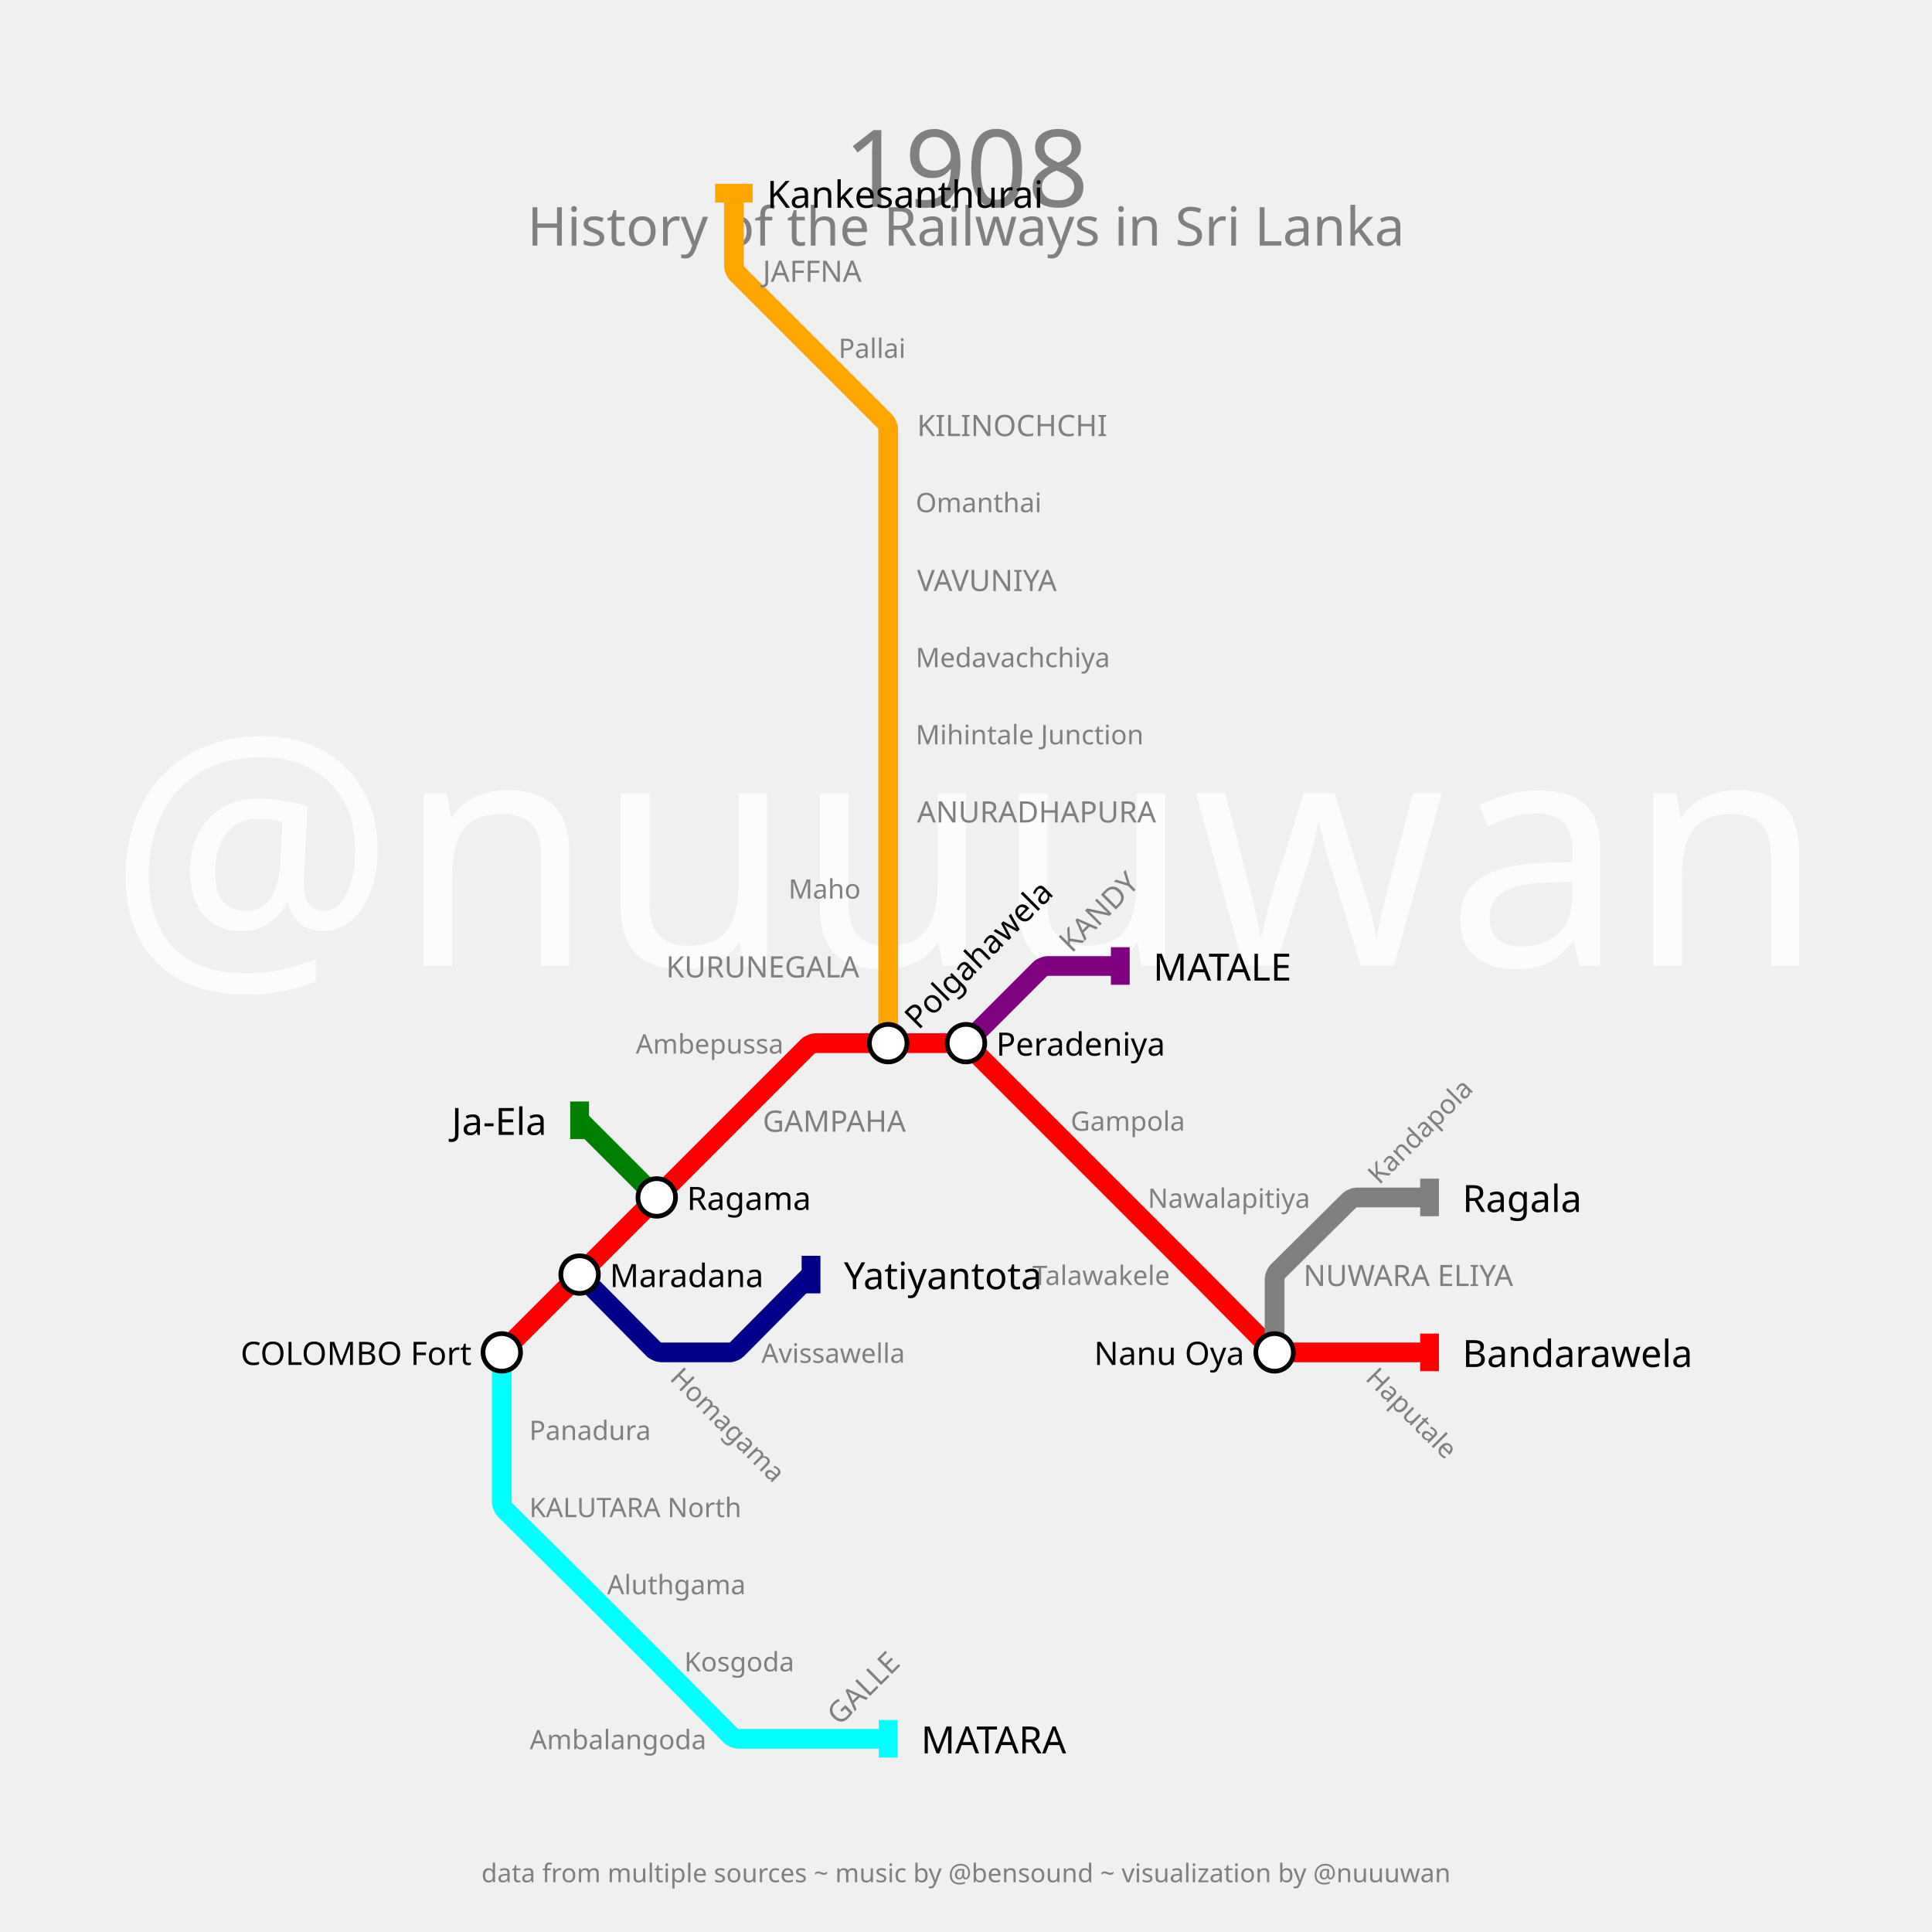
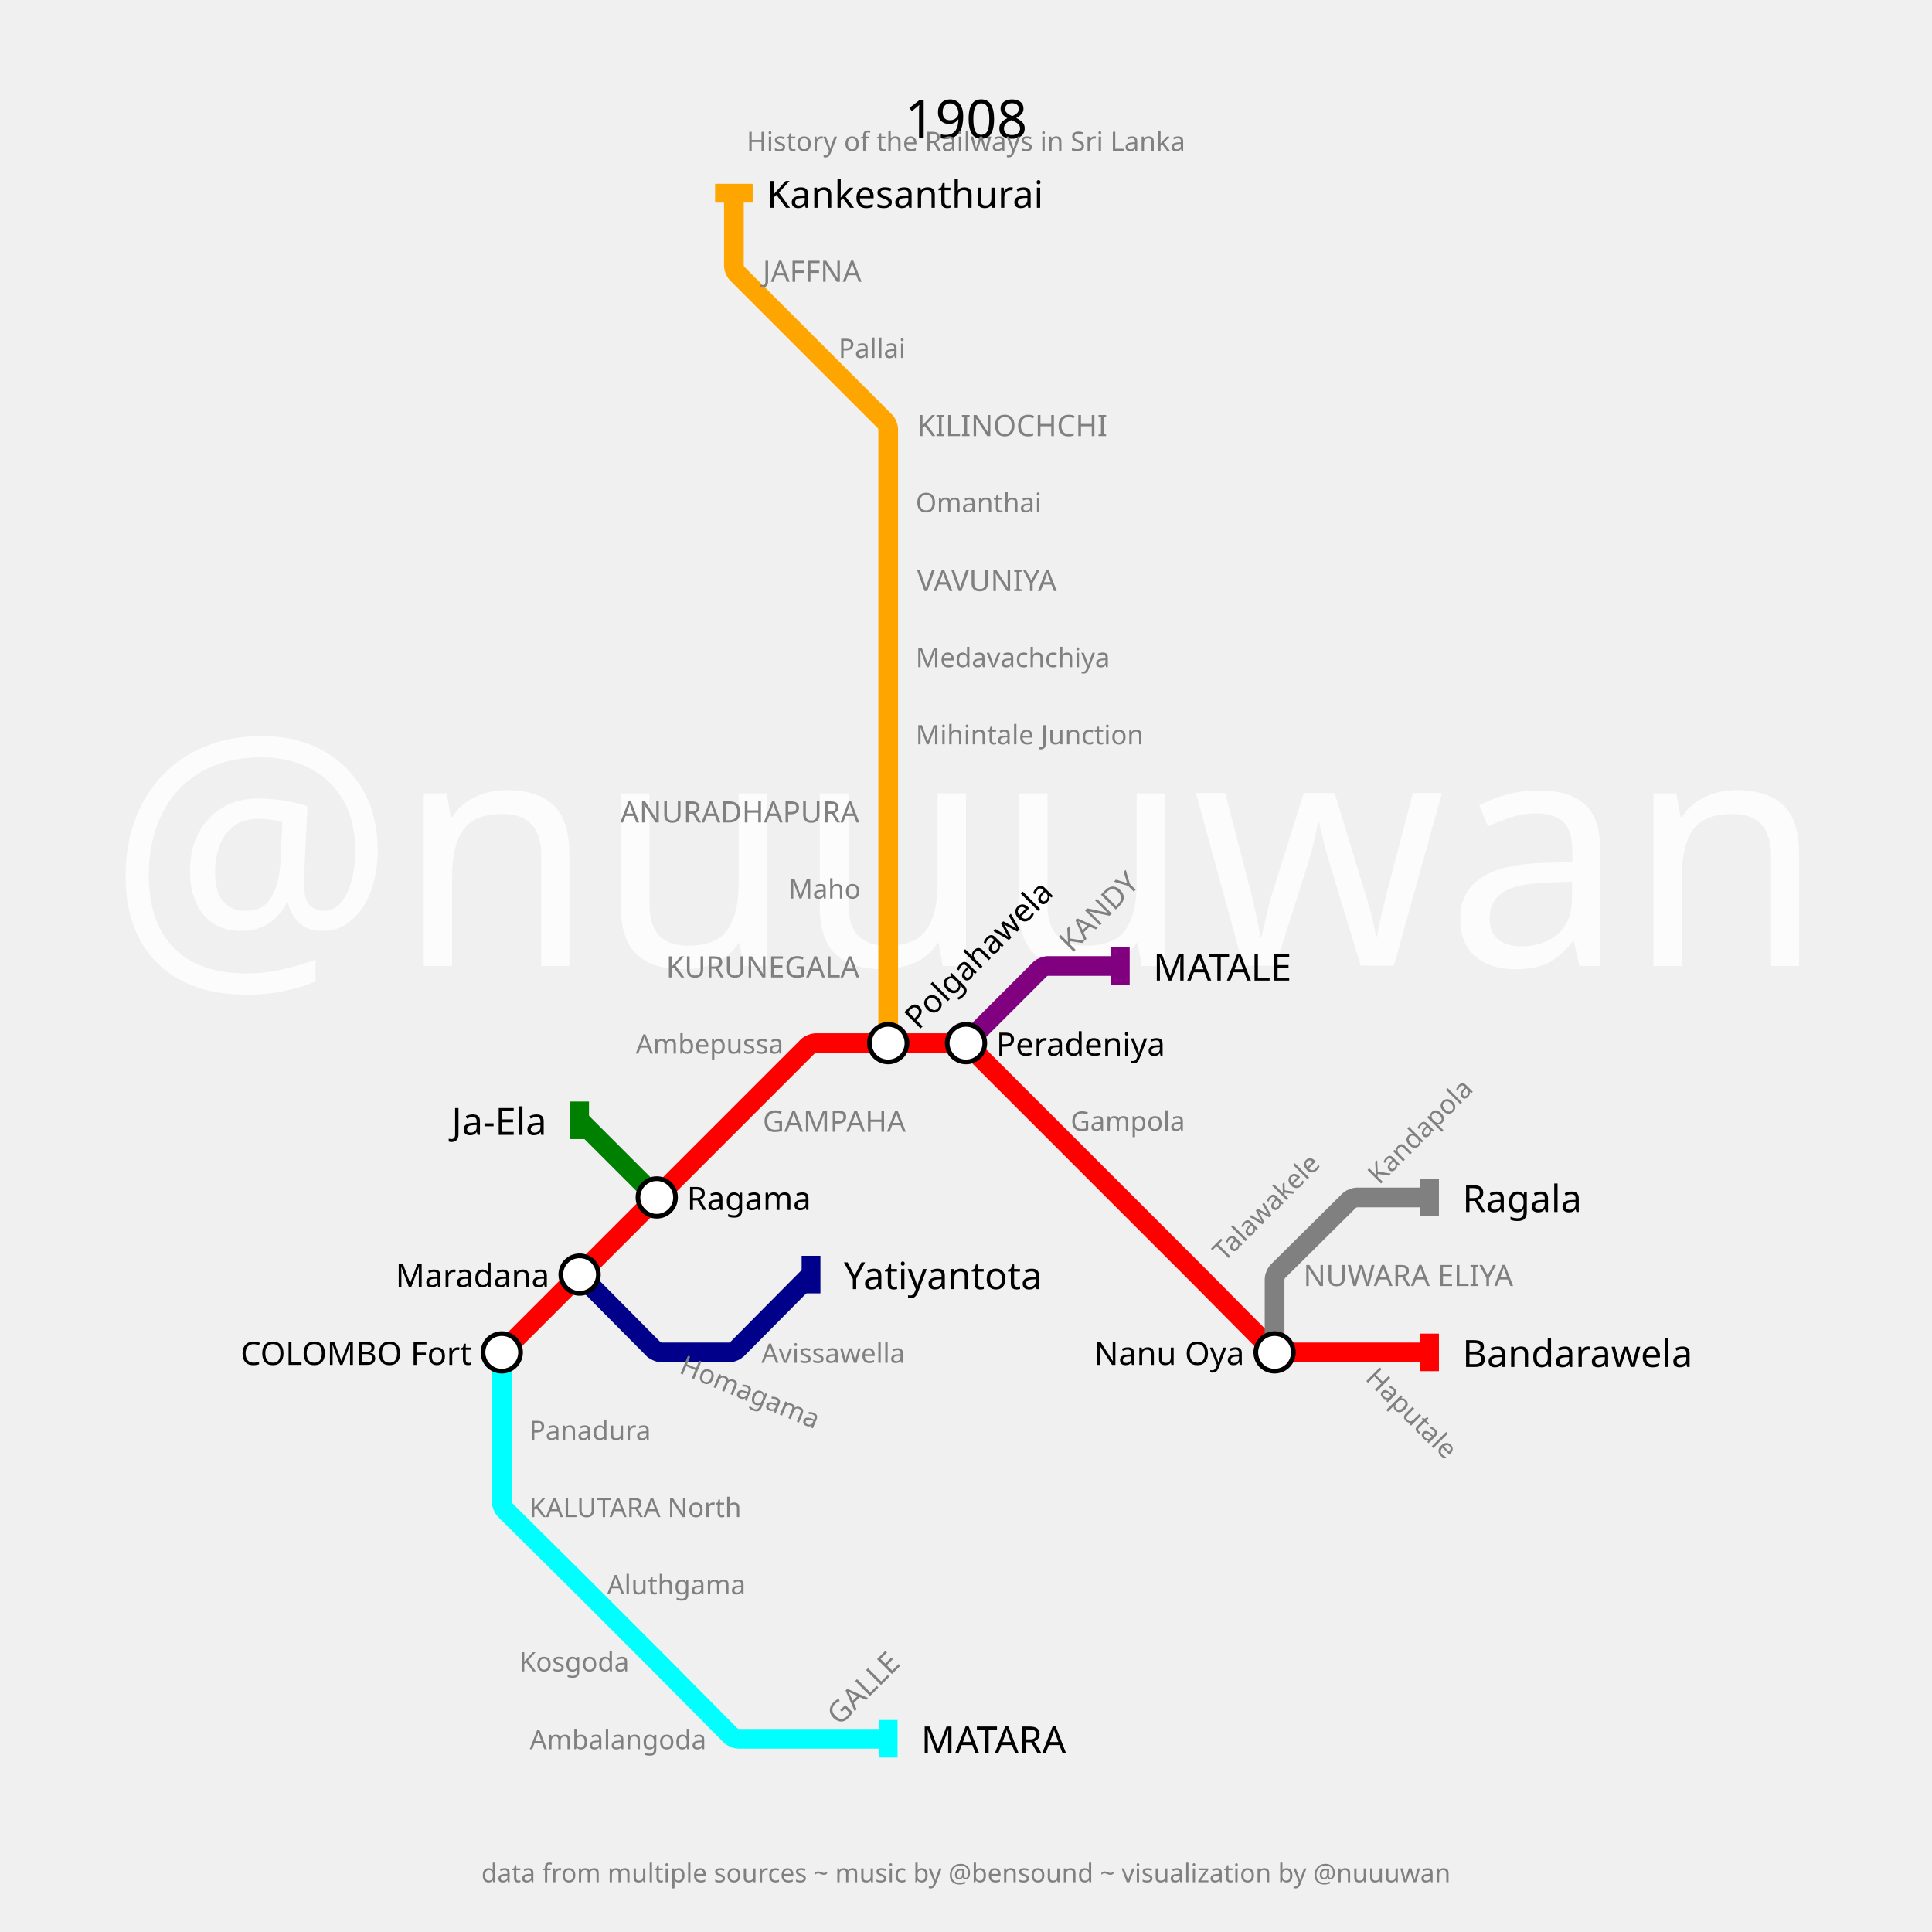
<svg xmlns="http://www.w3.org/2000/svg" width="2880" height="2880" padding="288">
  <text fill="#fcfcfc" stroke="none" font-size="480.0" font-family="p22" x="1440.0" y="1440.0" text-anchor="middle" dominant-baseline="center">@nuuuwan</text>
-   <text fill="gray" stroke="none" font-size="160" font-family="p22" x="1440.0" y="184.0" text-anchor="middle" dominant-baseline="hanging">1908</text>
-   <text fill="gray" stroke="none" font-size="80" font-family="p22" x="1440.0" y="304.0" text-anchor="middle" dominant-baseline="hanging">History of the Railways in Sri Lanka</text>
+   <text fill="black" stroke="none" font-size="80" font-family="p22" x="1440.0" y="144.0" text-anchor="middle" dominant-baseline="hanging">1908</text>
+   <text fill="gray" stroke="none" font-size="40" font-family="p22" x="1440.0" y="194.0" text-anchor="middle" dominant-baseline="hanging">History of the Railways in Sri Lanka</text>
  <text fill="gray" stroke="none" font-size="38.4" font-family="p22" x="1440.0" y="2776.0" text-anchor="middle" dominant-baseline="text-top">data from multiple sources ~ music by @bensound ~ visualization by @nuuuwan</text>
  <g>
    <path fill="none" stroke-width="29.4" stroke-opacity="1" d="M 748.0,2016.0 L 864.0,1900.0 L 979.0,1785.0 L 1094.0,1670.0 L 1204.934,1559.066 C 1206.289,1557.711 1212.833,1555.0 1214.75,1555.0 L 1324.0,1555.0 L 1434.2,1555.0 C 1436.133,1555.0 1442.734,1557.734 1444.101,1559.101 L 1555.0,1670.0 L 1670.0,1785.0 L 1779.25,1894.25 C 1781.167,1896.167 1788.817,1903.85 1790.725,1905.775 L 1895.917,2011.881 C 1897.278,2013.254 1903.867,2016.0 1905.8,2016.0 L 2016.0,2016.0 L 2131.0,2016.0" stroke="red" />
    <rect stroke="none" fill-opacity="1" x="2117" y="1988" width="28" height="56" fill="red" />
  </g>
  <g>
    <path fill="none" stroke-width="29.4" stroke-opacity="1" d="M 1440.0,1555.0 L 1550.934,1444.066 C 1552.289,1442.711 1558.833,1440.0 1560.75,1440.0 L 1670.0,1440.0" stroke="purple" />
    <rect stroke="none" fill-opacity="1" x="1656" y="1412" width="28" height="56" fill="purple" />
  </g>
  <g>
    <path fill="none" stroke-width="29.4" stroke-opacity="1" d="M 748.0,2016.0 L 748.0,2131.0 L 748.0,2240.25 C 748.0,2242.167 750.722,2248.699 752.083,2250.048 L 858.404,2355.452 C 860.269,2357.302 867.715,2364.715 869.572,2366.572 L 973.529,2470.529 C 975.352,2472.352 982.632,2479.663 984.448,2481.495 L 1089.952,2587.917 C 1091.301,2589.278 1097.833,2592.0 1099.75,2592.0 L 1209.0,2592.0 L 1324.0,2592.0" stroke="cyan" />
    <rect stroke="none" fill-opacity="1" x="1310" y="2564" width="28" height="56" fill="cyan" />
  </g>
  <g>
    <path fill="none" stroke-width="29.4" stroke-opacity="1" d="M 1324.0,1555.0 L 1324.0,1440.0 L 1324.0,1324.0 L 1324.0,1209.0 L 1324.0,1094.0 L 1324.0,979.0 L 1324.0,864.0 L 1324.0,748.0 L 1324.0,638.75 C 1324.0,636.833 1321.289,630.289 1319.934,628.934 L 1209.0,518.0 L 1098.066,407.066 C 1096.711,405.711 1094.0,399.167 1094.0,397.25 L 1094.0,288.0" stroke="orange" />
    <rect stroke="none" fill-opacity="1" x="1066" y="274" width="56" height="28" fill="orange" />
  </g>
  <g>
    <path fill="none" stroke-width="29.4" stroke-opacity="1" d="M 864.0,1900.0 L 974.952,2011.917 C 976.301,2013.278 982.833,2016.0 984.75,2016.0 L 1088.537,2016.0 C 1090.358,2016.0 1096.564,2013.414 1097.846,2012.121 L 1209.0,1900.0" stroke="darkblue" />
    <rect stroke="none" fill-opacity="1" x="1195" y="1872" width="28" height="56" fill="darkblue" />
  </g>
  <g>
    <path fill="none" stroke-width="29.4" stroke-opacity="1" d="M 1900.0,2016.0 L 1900.0,1905.8 C 1900.0,1903.867 1902.746,1897.278 1904.119,1895.917 L 2011.917,1789.048 C 2013.278,1787.699 2019.833,1785.0 2021.75,1785.0 L 2131.0,1785.0" stroke="gray" />
    <rect stroke="none" fill-opacity="1" x="2117" y="1757" width="28" height="56" fill="gray" />
  </g>
  <g>
    <path fill="none" stroke-width="29.4" stroke-opacity="1" d="M 979.0,1785.0 L 864.0,1670.0" stroke="green" />
    <rect stroke="none" fill-opacity="1" x="850" y="1642" width="28" height="56" fill="green" />
  </g>
  <g>
    <text fill="black" stroke="none" font-size="56.0" font-family="p22" font-weight="100" text-anchor="start" dominant-baseline="central" x="2180.0" y="2016" transform="translate(2131,2016) rotate(0) translate(-2131,-2016)">Bandarawela</text>
  </g>
  <g>
    <text fill="black" stroke="none" font-size="56.0" font-family="p22" font-weight="100" text-anchor="start" dominant-baseline="central" x="1719.0" y="1440" transform="translate(1670,1440) rotate(0) translate(-1670,-1440)">MATALE</text>
  </g>
  <g>
    <text fill="black" stroke="none" font-size="56.0" font-family="p22" font-weight="100" text-anchor="start" dominant-baseline="central" x="1373.0" y="2592" transform="translate(1324,2592) rotate(0) translate(-1324,-2592)">MATARA</text>
  </g>
  <g>
    <text fill="black" stroke="none" font-size="56.0" font-family="p22" font-weight="100" text-anchor="start" dominant-baseline="central" x="1143.0" y="288" transform="translate(1094,288) rotate(0) translate(-1094,-288)">Kankesanthurai</text>
  </g>
  <g>
    <text fill="black" stroke="none" font-size="56.0" font-family="p22" font-weight="100" text-anchor="start" dominant-baseline="central" x="1258.0" y="1900" transform="translate(1209,1900) rotate(0) translate(-1209,-1900)">Yatiyantota</text>
  </g>
  <g>
    <text fill="black" stroke="none" font-size="56.0" font-family="p22" font-weight="100" text-anchor="start" dominant-baseline="central" x="2180.0" y="1785" transform="translate(2131,1785) rotate(0) translate(-2131,-1785)">Ragala</text>
  </g>
  <g>
    <text fill="black" stroke="none" font-size="56.0" font-family="p22" font-weight="100" text-anchor="end" dominant-baseline="central" x="815.0" y="1670" transform="translate(864,1670) rotate(0) translate(-864,-1670)">Ja-Ela</text>
  </g>
  <g>
    <circle r="28" fill="white" stroke="black" stroke-width="7.0" cx="748" cy="2016" />
    <text fill="black" stroke="none" font-size="48.0" font-family="p22" font-weight="100" text-anchor="end" dominant-baseline="central" x="703.0" y="2016" transform="translate(748,2016) rotate(0) translate(-748,-2016)">COLOMBO Fort</text>
  </g>
  <g>
    <circle r="28" fill="white" stroke="black" stroke-width="7.0" cx="864" cy="1900" />
-     <text fill="black" stroke="none" font-size="48.0" font-family="p22" font-weight="100" text-anchor="start" dominant-baseline="central" x="909.0" y="1900" transform="translate(864,1900) rotate(0) translate(-864,-1900)">Maradana</text>
+     <text fill="black" stroke="none" font-size="48.0" font-family="p22" font-weight="100" text-anchor="end" dominant-baseline="central" x="819.0" y="1900" transform="translate(864,1900) rotate(0) translate(-864,-1900)">Maradana</text>
  </g>
  <g>
    <circle r="28" fill="white" stroke="black" stroke-width="7.0" cx="979" cy="1785" />
    <text fill="black" stroke="none" font-size="48.0" font-family="p22" font-weight="100" text-anchor="start" dominant-baseline="central" x="1024.0" y="1785" transform="translate(979,1785) rotate(0) translate(-979,-1785)">Ragama</text>
  </g>
  <g>
    <circle r="28" fill="white" stroke="black" stroke-width="7.0" cx="1324" cy="1555" />
    <text fill="black" stroke="none" font-size="48.0" font-family="p22" font-weight="100" text-anchor="start" dominant-baseline="central" x="1369.0" y="1555" transform="translate(1324,1555) rotate(-45) translate(-1324,-1555)">Polgahawela</text>
  </g>
  <g>
    <circle r="28" fill="white" stroke="black" stroke-width="7.0" cx="1440" cy="1555" />
    <text fill="black" stroke="none" font-size="48.0" font-family="p22" font-weight="100" text-anchor="start" dominant-baseline="central" x="1485.0" y="1555" transform="translate(1440,1555) rotate(0) translate(-1440,-1555)">Peradeniya</text>
  </g>
  <g>
    <circle r="28" fill="white" stroke="black" stroke-width="7.0" cx="1900" cy="2016" />
    <text fill="black" stroke="none" font-size="48.0" font-family="p22" font-weight="100" text-anchor="end" dominant-baseline="central" x="1855.0" y="2016" transform="translate(1900,2016) rotate(0) translate(-1900,-2016)">Nanu Oya</text>
  </g>
  <g>
    <text fill="gray" stroke="none" font-size="44.0" font-family="p22" font-weight="100" text-anchor="start" dominant-baseline="central" x="1137.0" y="1670" transform="translate(1094,1670) rotate(0) translate(-1094,-1670)">GAMPAHA</text>
  </g>
  <g>
    <text fill="gray" stroke="none" font-size="44.0" font-family="p22" font-weight="100" text-anchor="start" dominant-baseline="central" x="1598.0" y="1440" transform="translate(1555,1440) rotate(-45) translate(-1555,-1440)">KANDY</text>
  </g>
  <g>
    <text fill="gray" stroke="none" font-size="44.0" font-family="p22" font-weight="100" text-anchor="start" dominant-baseline="central" x="1252.0" y="2592" transform="translate(1209,2592) rotate(-45) translate(-1209,-2592)">GALLE</text>
  </g>
  <g>
    <text fill="gray" stroke="none" font-size="44.0" font-family="p22" font-weight="100" text-anchor="end" dominant-baseline="central" x="1281.0" y="1440" transform="translate(1324,1440) rotate(0) translate(-1324,-1440)">KURUNEGALA</text>
  </g>
  <g>
-     <text fill="gray" stroke="none" font-size="44.0" font-family="p22" font-weight="100" text-anchor="start" dominant-baseline="central" x="1367.0" y="1209" transform="translate(1324,1209) rotate(0) translate(-1324,-1209)">ANURADHAPURA</text>
+     <text fill="gray" stroke="none" font-size="44.0" font-family="p22" font-weight="100" text-anchor="end" dominant-baseline="central" x="1281.0" y="1209" transform="translate(1324,1209) rotate(0) translate(-1324,-1209)">ANURADHAPURA</text>
  </g>
  <g>
    <text fill="gray" stroke="none" font-size="44.0" font-family="p22" font-weight="100" text-anchor="start" dominant-baseline="central" x="1367.0" y="864" transform="translate(1324,864) rotate(0) translate(-1324,-864)">VAVUNIYA</text>
  </g>
  <g>
    <text fill="gray" stroke="none" font-size="44.0" font-family="p22" font-weight="100" text-anchor="start" dominant-baseline="central" x="1367.0" y="633" transform="translate(1324,633) rotate(0) translate(-1324,-633)">KILINOCHCHI</text>
  </g>
  <g>
    <text fill="gray" stroke="none" font-size="44.0" font-family="p22" font-weight="100" text-anchor="start" dominant-baseline="central" x="1137.0" y="403" transform="translate(1094,403) rotate(0) translate(-1094,-403)">JAFFNA</text>
  </g>
  <g>
    <text fill="gray" stroke="none" font-size="44.0" font-family="p22" font-weight="100" text-anchor="start" dominant-baseline="central" x="1943.0" y="1900" transform="translate(1900,1900) rotate(0) translate(-1900,-1900)">NUWARA ELIYA</text>
  </g>
  <g>
    <text fill="gray" stroke="none" font-size="40" font-family="p22" font-weight="100" text-anchor="end" dominant-baseline="central" x="1168.0" y="1555" transform="translate(1209,1555) rotate(0) translate(-1209,-1555)">Ambepussa</text>
  </g>
  <g>
    <text fill="gray" stroke="none" font-size="40" font-family="p22" font-weight="100" text-anchor="start" dominant-baseline="central" x="1596.0" y="1670" transform="translate(1555,1670) rotate(0) translate(-1555,-1670)">Gampola</text>
  </g>
+   <g />
  <g>
-     <text fill="gray" stroke="none" font-size="40" font-family="p22" font-weight="100" text-anchor="start" dominant-baseline="central" x="1711.0" y="1785" transform="translate(1670,1785) rotate(0) translate(-1670,-1785)">Nawalapitiya</text>
-   </g>
-   <g>
-     <text fill="gray" stroke="none" font-size="40" font-family="p22" font-weight="100" text-anchor="end" dominant-baseline="central" x="1744.0" y="1900" transform="translate(1785,1900) rotate(0) translate(-1785,-1900)">Talawakele</text>
+     <text fill="gray" stroke="none" font-size="40" font-family="p22" font-weight="100" text-anchor="start" dominant-baseline="central" x="1826.0" y="1900" transform="translate(1785,1900) rotate(-45) translate(-1785,-1900)">Talawakele</text>
  </g>
  <g>
    <text fill="gray" stroke="none" font-size="40" font-family="p22" font-weight="100" text-anchor="start" dominant-baseline="central" x="2057.0" y="2016" transform="translate(2016,2016) rotate(-315) translate(-2016,-2016)">Haputale</text>
  </g>
  <g>
    <text fill="gray" stroke="none" font-size="40" font-family="p22" font-weight="100" text-anchor="start" dominant-baseline="central" x="789.0" y="2131" transform="translate(748,2131) rotate(0) translate(-748,-2131)">Panadura</text>
  </g>
  <g>
    <text fill="gray" stroke="none" font-size="40" font-family="p22" font-weight="100" text-anchor="start" dominant-baseline="central" x="789.0" y="2246" transform="translate(748,2246) rotate(0) translate(-748,-2246)">KALUTARA North</text>
  </g>
  <g>
    <text fill="gray" stroke="none" font-size="40" font-family="p22" font-weight="100" text-anchor="start" dominant-baseline="central" x="905.0" y="2361" transform="translate(864,2361) rotate(0) translate(-864,-2361)">Aluthgama</text>
  </g>
  <g>
-     <text fill="gray" stroke="none" font-size="40" font-family="p22" font-weight="100" text-anchor="start" dominant-baseline="central" x="1020.0" y="2476" transform="translate(979,2476) rotate(0) translate(-979,-2476)">Kosgoda</text>
+     <text fill="gray" stroke="none" font-size="40" font-family="p22" font-weight="100" text-anchor="end" dominant-baseline="central" x="938.0" y="2476" transform="translate(979,2476) rotate(0) translate(-979,-2476)">Kosgoda</text>
  </g>
  <g>
    <text fill="gray" stroke="none" font-size="40" font-family="p22" font-weight="100" text-anchor="end" dominant-baseline="central" x="1053.0" y="2592" transform="translate(1094,2592) rotate(0) translate(-1094,-2592)">Ambalangoda</text>
  </g>
  <g>
    <text fill="gray" stroke="none" font-size="40" font-family="p22" font-weight="100" text-anchor="end" dominant-baseline="central" x="1283.0" y="1324" transform="translate(1324,1324) rotate(0) translate(-1324,-1324)">Maho</text>
  </g>
  <g>
    <text fill="gray" stroke="none" font-size="40" font-family="p22" font-weight="100" text-anchor="start" dominant-baseline="central" x="1365.0" y="1094" transform="translate(1324,1094) rotate(0) translate(-1324,-1094)">Mihintale Junction</text>
  </g>
  <g>
    <text fill="gray" stroke="none" font-size="40" font-family="p22" font-weight="100" text-anchor="start" dominant-baseline="central" x="1365.0" y="979" transform="translate(1324,979) rotate(0) translate(-1324,-979)">Medavachchiya</text>
  </g>
  <g>
    <text fill="gray" stroke="none" font-size="40" font-family="p22" font-weight="100" text-anchor="start" dominant-baseline="central" x="1365.0" y="748" transform="translate(1324,748) rotate(0) translate(-1324,-748)">Omanthai</text>
  </g>
  <g>
    <text fill="gray" stroke="none" font-size="40" font-family="p22" font-weight="100" text-anchor="start" dominant-baseline="central" x="1250.0" y="518" transform="translate(1209,518) rotate(0) translate(-1209,-518)">Pallai</text>
  </g>
  <g>
-     <text fill="gray" stroke="none" font-size="40" font-family="p22" font-weight="100" text-anchor="start" dominant-baseline="central" x="1020.0" y="2016" transform="translate(979,2016) rotate(-315) translate(-979,-2016)">Homagama</text>
+     <text fill="gray" stroke="none" font-size="40" font-family="p22" font-weight="100" text-anchor="start" dominant-baseline="central" x="1020.0" y="2016" transform="translate(979,2016) rotate(-337.5) translate(-979,-2016)">Homagama</text>
  </g>
  <g>
    <text fill="gray" stroke="none" font-size="40" font-family="p22" font-weight="100" text-anchor="start" dominant-baseline="central" x="1135.0" y="2016" transform="translate(1094,2016) rotate(0) translate(-1094,-2016)">Avissawella</text>
  </g>
  <g>
    <text fill="gray" stroke="none" font-size="40" font-family="p22" font-weight="100" text-anchor="start" dominant-baseline="central" x="2057.0" y="1785" transform="translate(2016,1785) rotate(-45) translate(-2016,-1785)">Kandapola</text>
  </g>
</svg>
